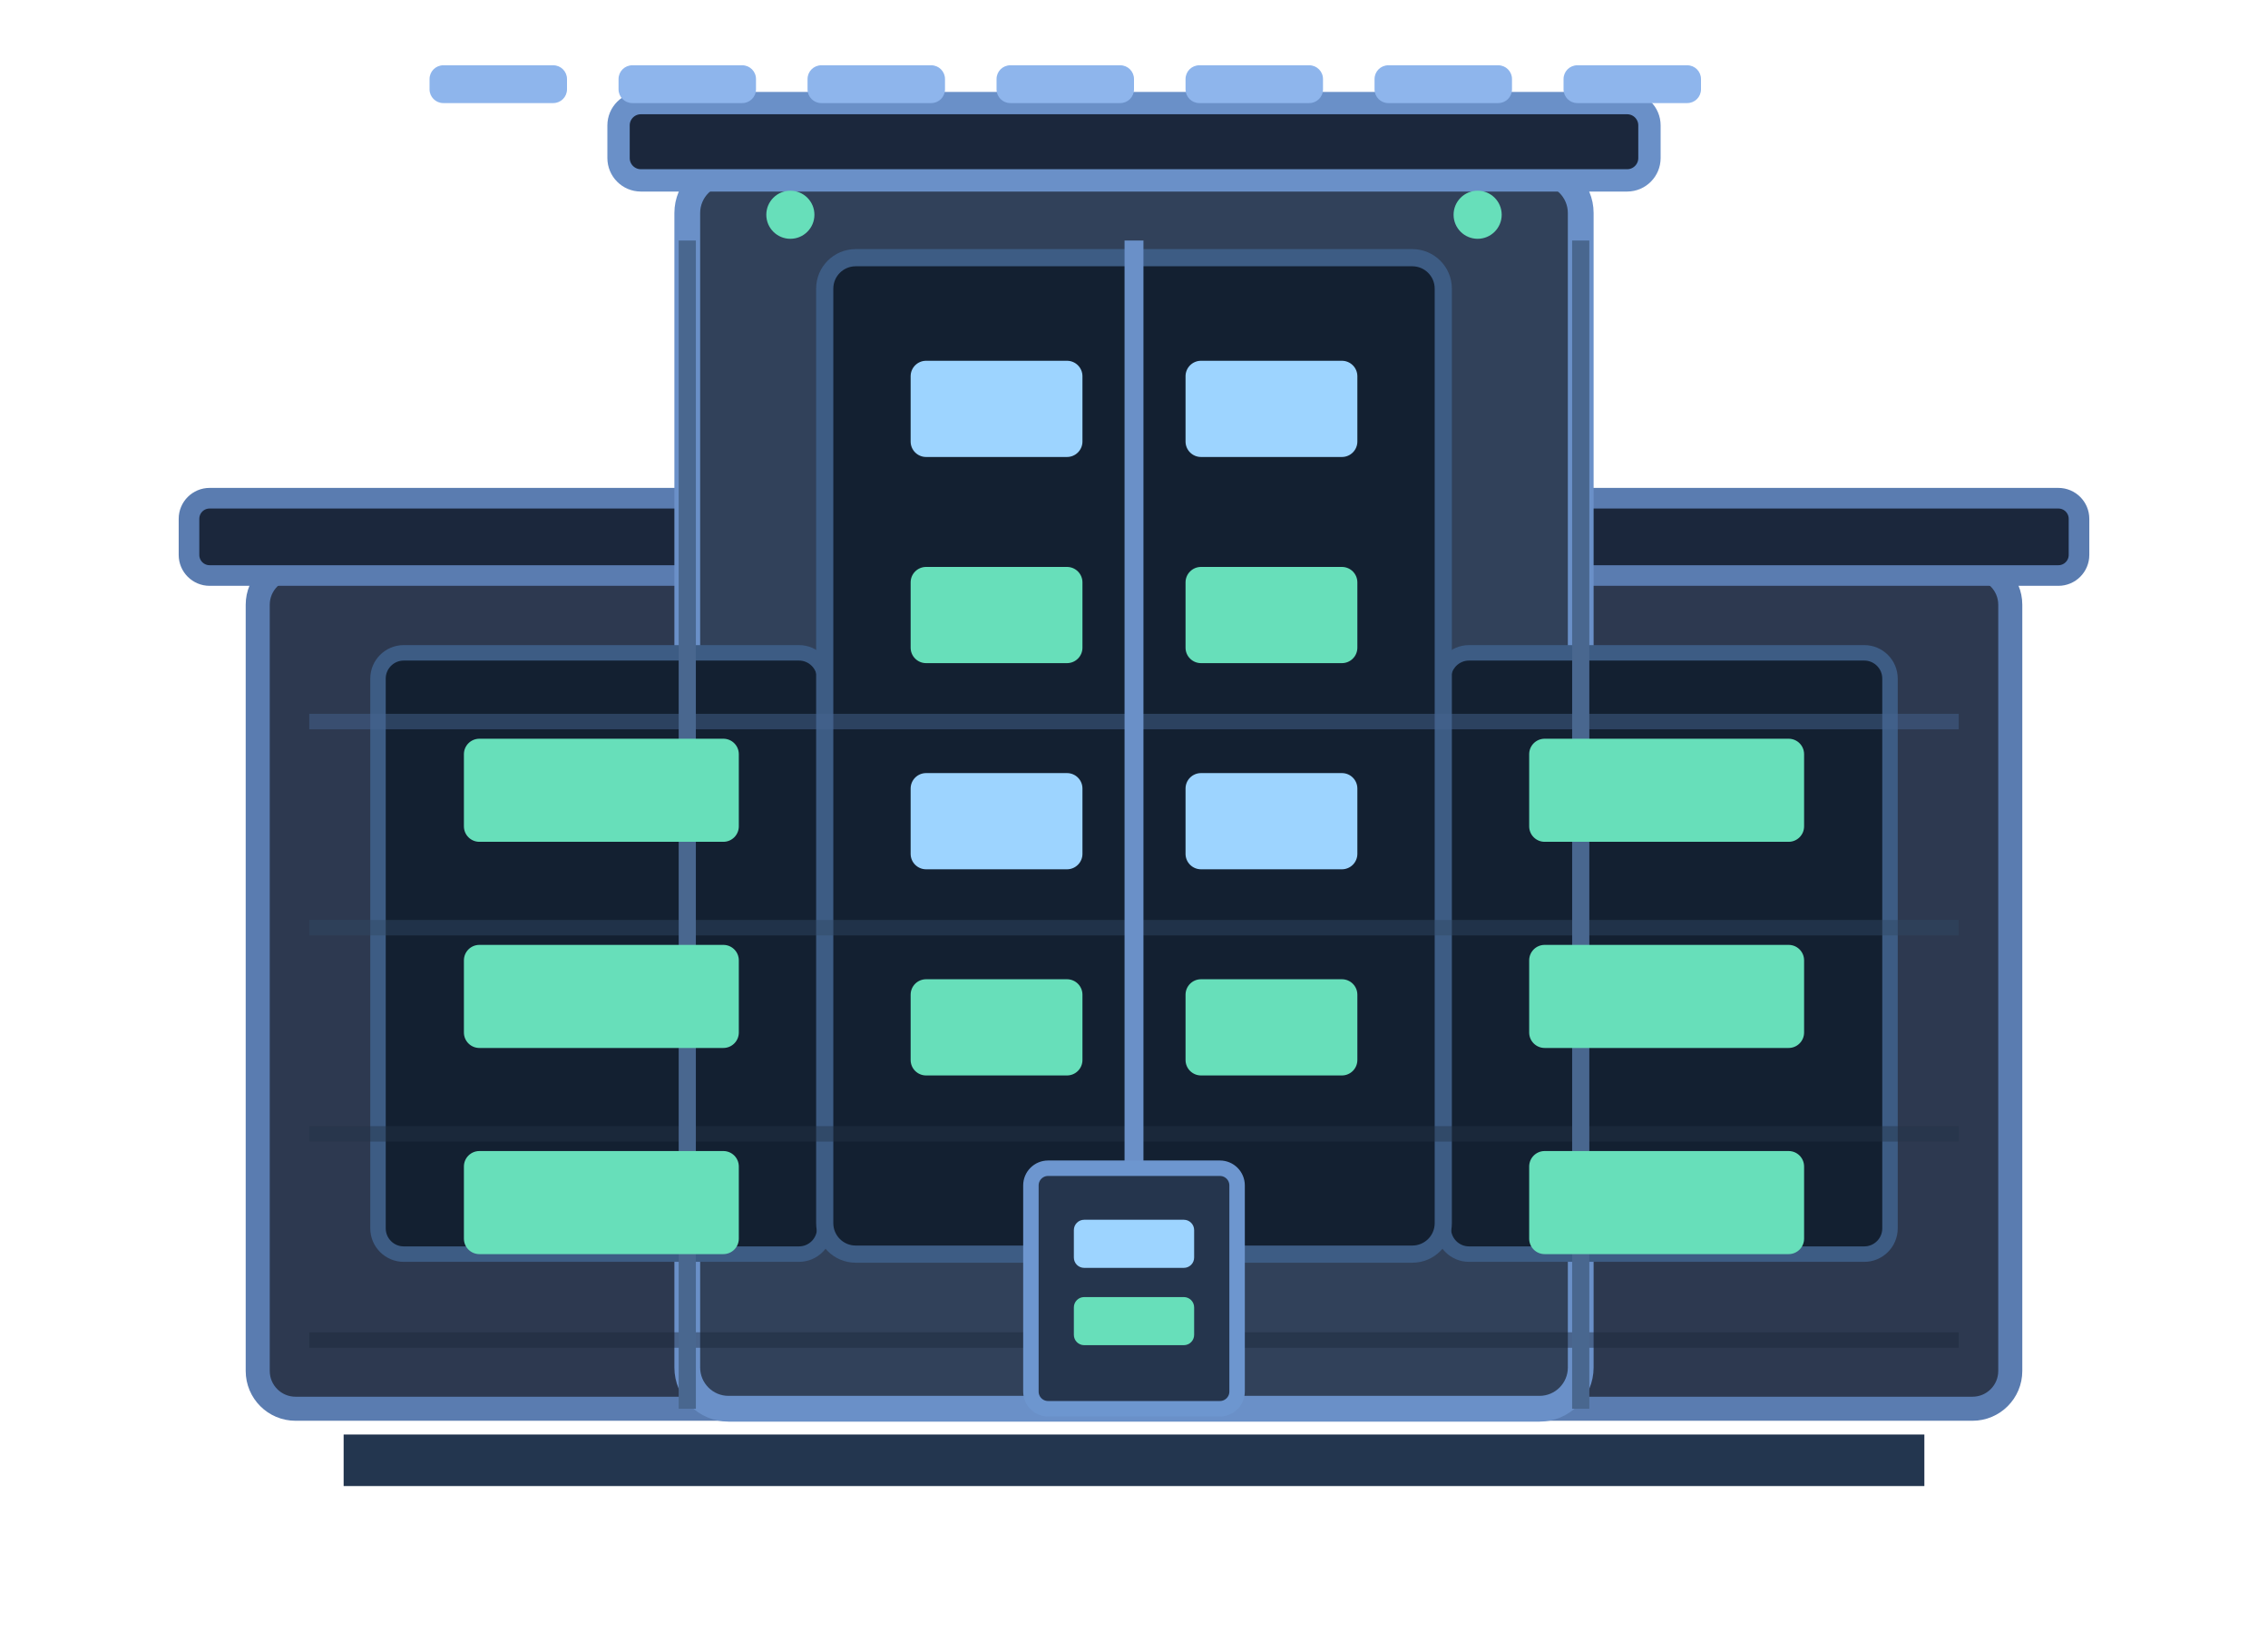
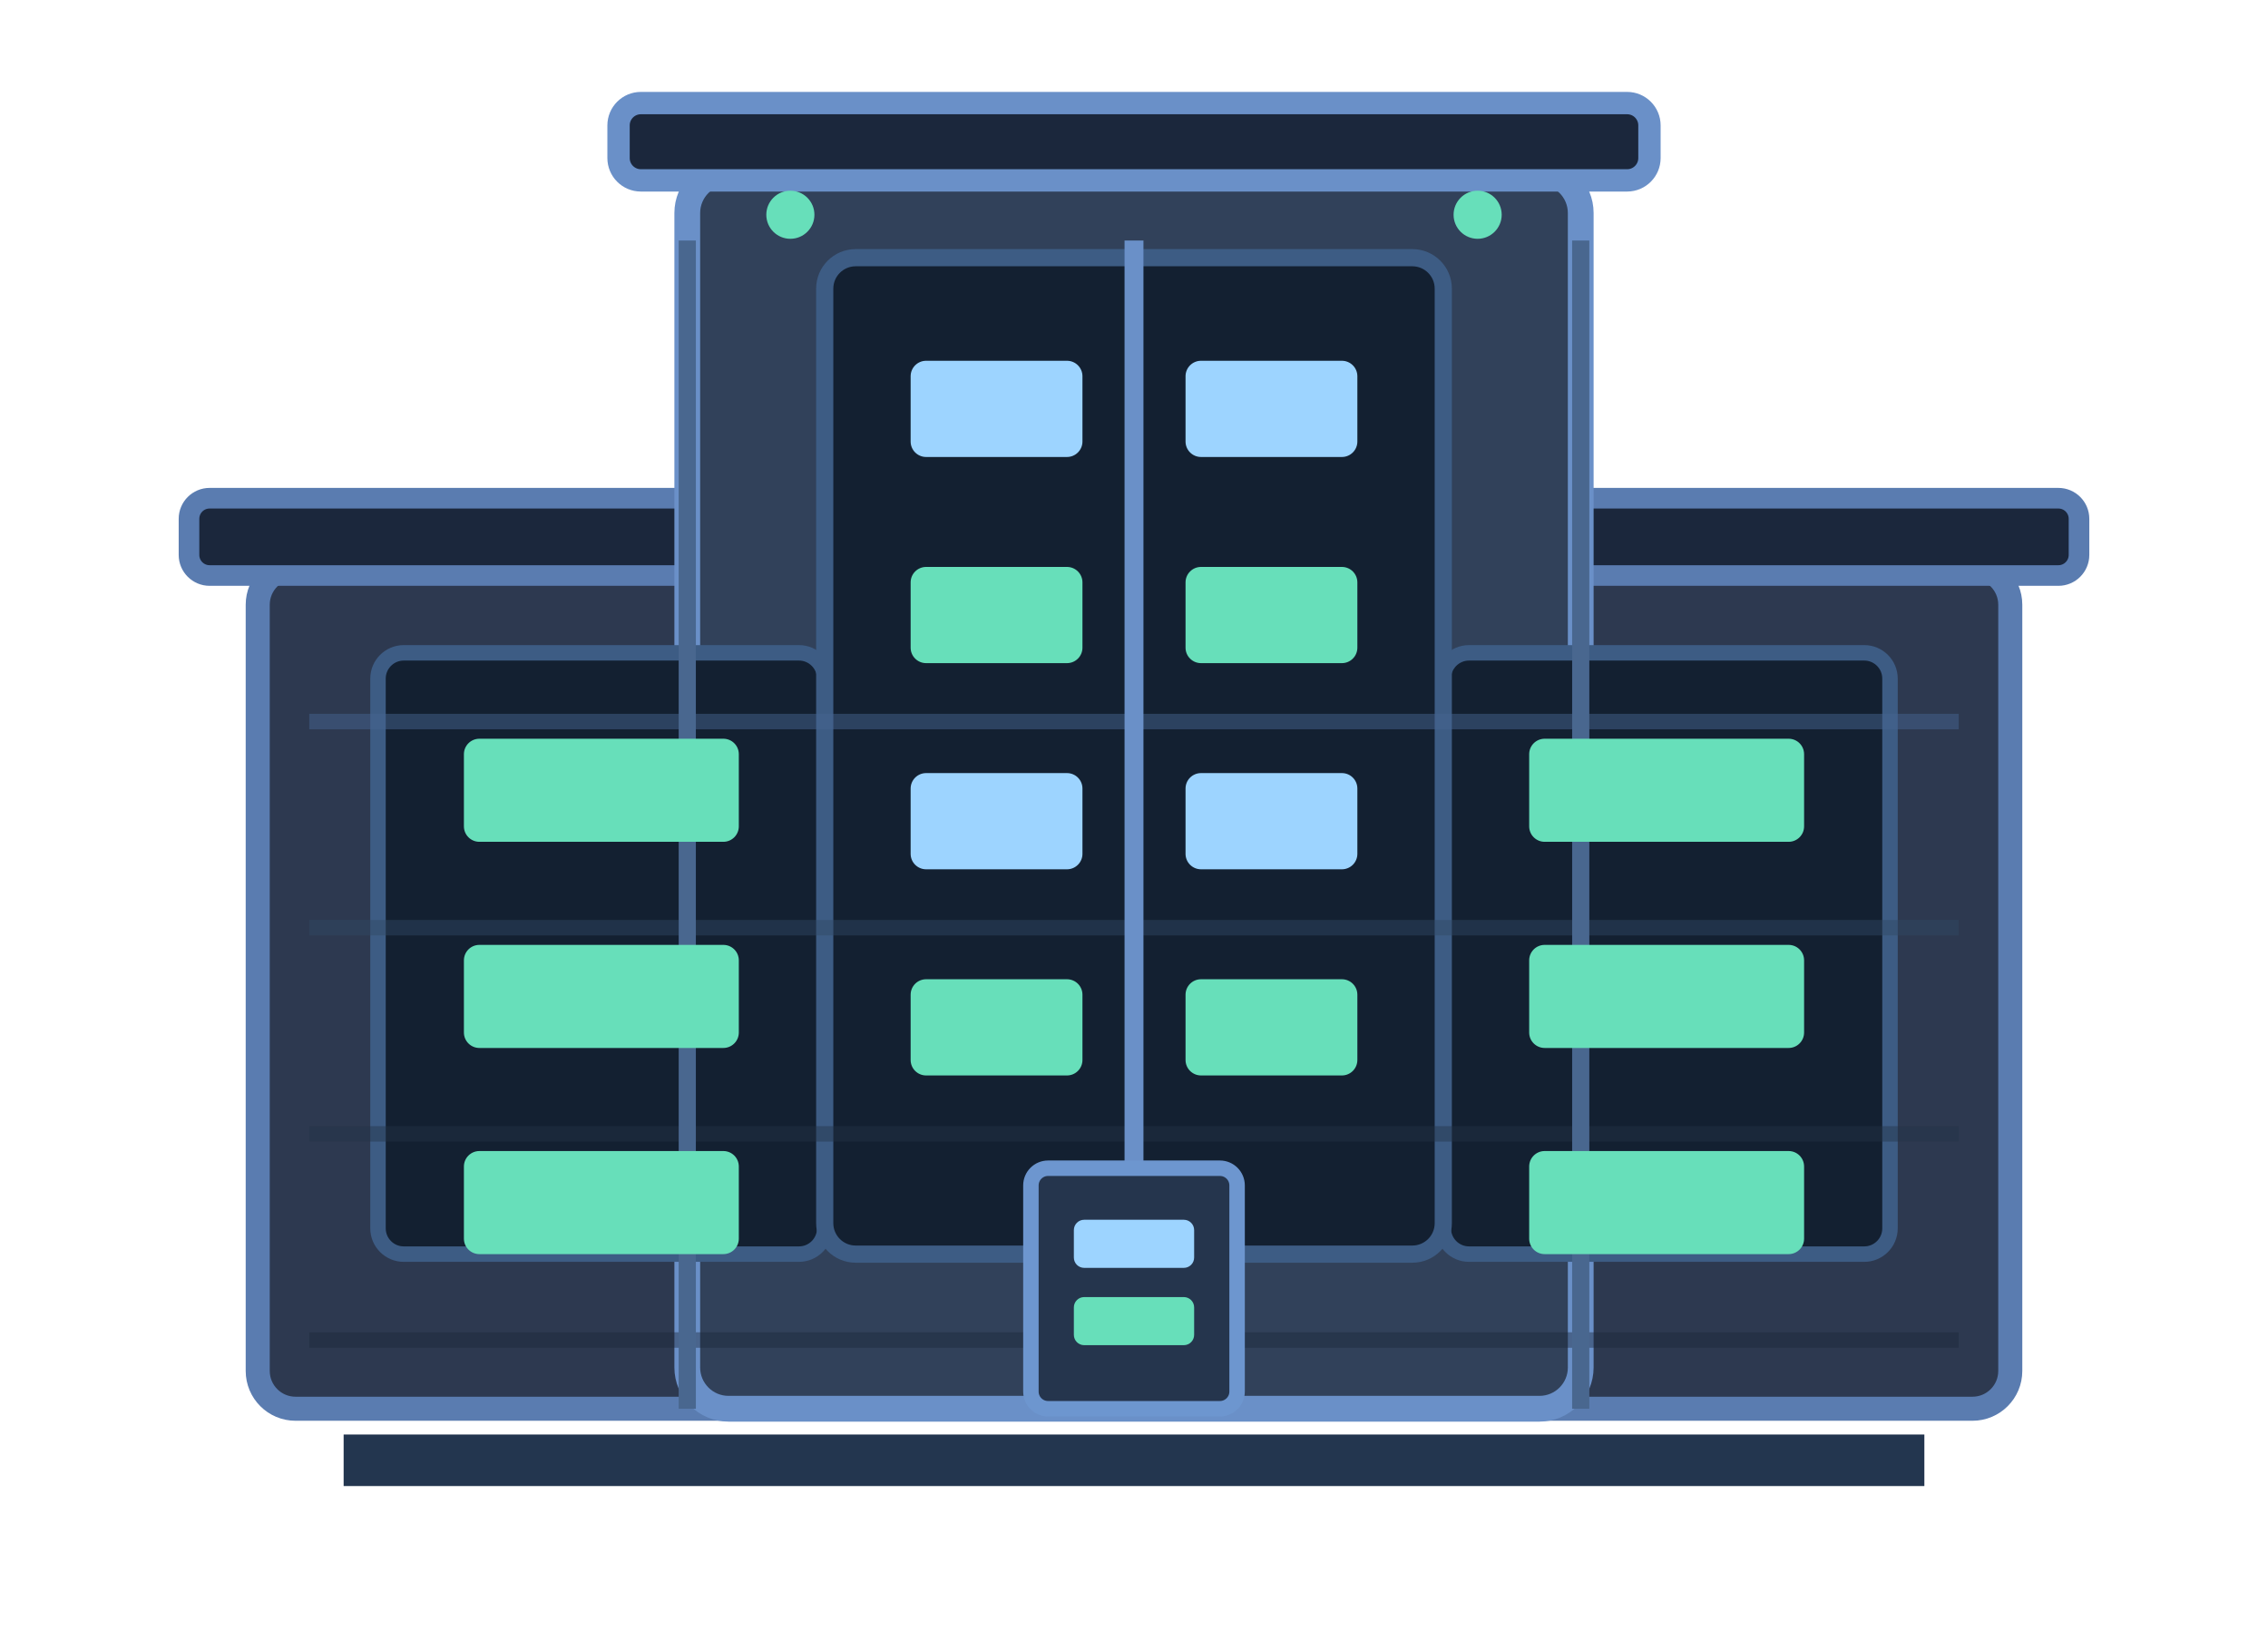
<svg xmlns="http://www.w3.org/2000/svg" viewBox="0 0 132 96" width="132" height="96">
  <rect x="15" y="33" width="102" height="49" rx="2.2" fill="#2d3950" stroke="#5a7cb0" stroke-width="1.4" />
  <rect x="11" y="29" width="110" height="4.5" rx="1.2" fill="#1b273c" stroke="#5a7cb0" stroke-width="1.2" />
  <rect x="40" y="10" width="52" height="72" rx="2.4" fill="#31415a" stroke="#6a90c8" stroke-width="1.5" />
  <rect x="36" y="6" width="60" height="4.5" rx="1.3" fill="#1b273c" stroke="#6a90c8" stroke-width="1.3" />
  <rect x="22" y="38" width="26" height="35" rx="1.5" fill="#132031" stroke="#3d5c84" stroke-width="0.9" />
  <rect x="84" y="38" width="26" height="35" rx="1.5" fill="#132031" stroke="#3d5c84" stroke-width="0.9" />
  <rect x="48" y="15" width="36" height="58" rx="1.8" fill="#132031" stroke="#3d5c84" stroke-width="1" />
  <path d="M18 42 H114" stroke="#456490" stroke-width="0.9" opacity="0.5" />
  <path d="M18 54 H114" stroke="#314865" stroke-width="0.9" opacity="0.46" />
  <path d="M18 66 H114" stroke="#223146" stroke-width="0.9" opacity="0.44" />
  <path d="M18 78 H114" stroke="#1a2739" stroke-width="0.9" opacity="0.42" />
  <path d="M40 14 V82 M92 14 V82" stroke="#49678f" stroke-width="1" />
  <path d="M66 14 V82" stroke="#6a90c8" stroke-width="1.1" />
  <rect x="27" y="43" width="16" height="6" rx="0.9" fill="#67dfba" />
  <rect x="27" y="55" width="16" height="6" rx="0.9" fill="#67dfba" />
  <rect x="27" y="67" width="16" height="6" rx="0.9" fill="#67dfba" />
  <rect x="89" y="43" width="16" height="6" rx="0.9" fill="#67dfba" />
  <rect x="89" y="55" width="16" height="6" rx="0.9" fill="#67dfba" />
  <rect x="89" y="67" width="16" height="6" rx="0.9" fill="#67dfba" />
  <rect x="53" y="21" width="10" height="5.6" rx="0.9" fill="#9dd4ff" />
  <rect x="69" y="21" width="10" height="5.6" rx="0.9" fill="#9dd4ff" />
  <rect x="53" y="33" width="10" height="5.6" rx="0.9" fill="#67dfba" />
  <rect x="69" y="33" width="10" height="5.6" rx="0.9" fill="#67dfba" />
  <rect x="53" y="45" width="10" height="5.6" rx="0.9" fill="#9dd4ff" />
  <rect x="69" y="45" width="10" height="5.6" rx="0.9" fill="#9dd4ff" />
  <rect x="53" y="57" width="10" height="5.6" rx="0.9" fill="#67dfba" />
  <rect x="69" y="57" width="10" height="5.6" rx="0.9" fill="#67dfba" />
  <rect x="60" y="68" width="12" height="14" rx="1" fill="#25354d" stroke="#6d96cf" stroke-width="0.9" />
  <rect x="62.5" y="71" width="7" height="2.8" rx="0.6" fill="#9dd4ff" />
  <rect x="62.5" y="75.5" width="7" height="2.8" rx="0.6" fill="#67dfba" />
-   <rect x="25" y="3.8" width="8" height="2.2" rx="0.8" fill="#8eb5ec" />
-   <rect x="36" y="3.8" width="8" height="2.2" rx="0.8" fill="#8eb5ec" />
-   <rect x="47" y="3.8" width="8" height="2.2" rx="0.8" fill="#8eb5ec" />
-   <rect x="58" y="3.8" width="8" height="2.2" rx="0.8" fill="#8eb5ec" />
-   <rect x="69" y="3.8" width="8" height="2.2" rx="0.8" fill="#8eb5ec" />
-   <rect x="80" y="3.8" width="8" height="2.2" rx="0.8" fill="#8eb5ec" />
-   <rect x="91" y="3.8" width="8" height="2.2" rx="0.8" fill="#8eb5ec" />
  <circle cx="46" cy="12.5" r="1.4" fill="#67dfba" />
  <circle cx="86" cy="12.5" r="1.4" fill="#67dfba" />
  <path d="M20 85 H112" stroke="#23364f" stroke-width="3" />
</svg>
